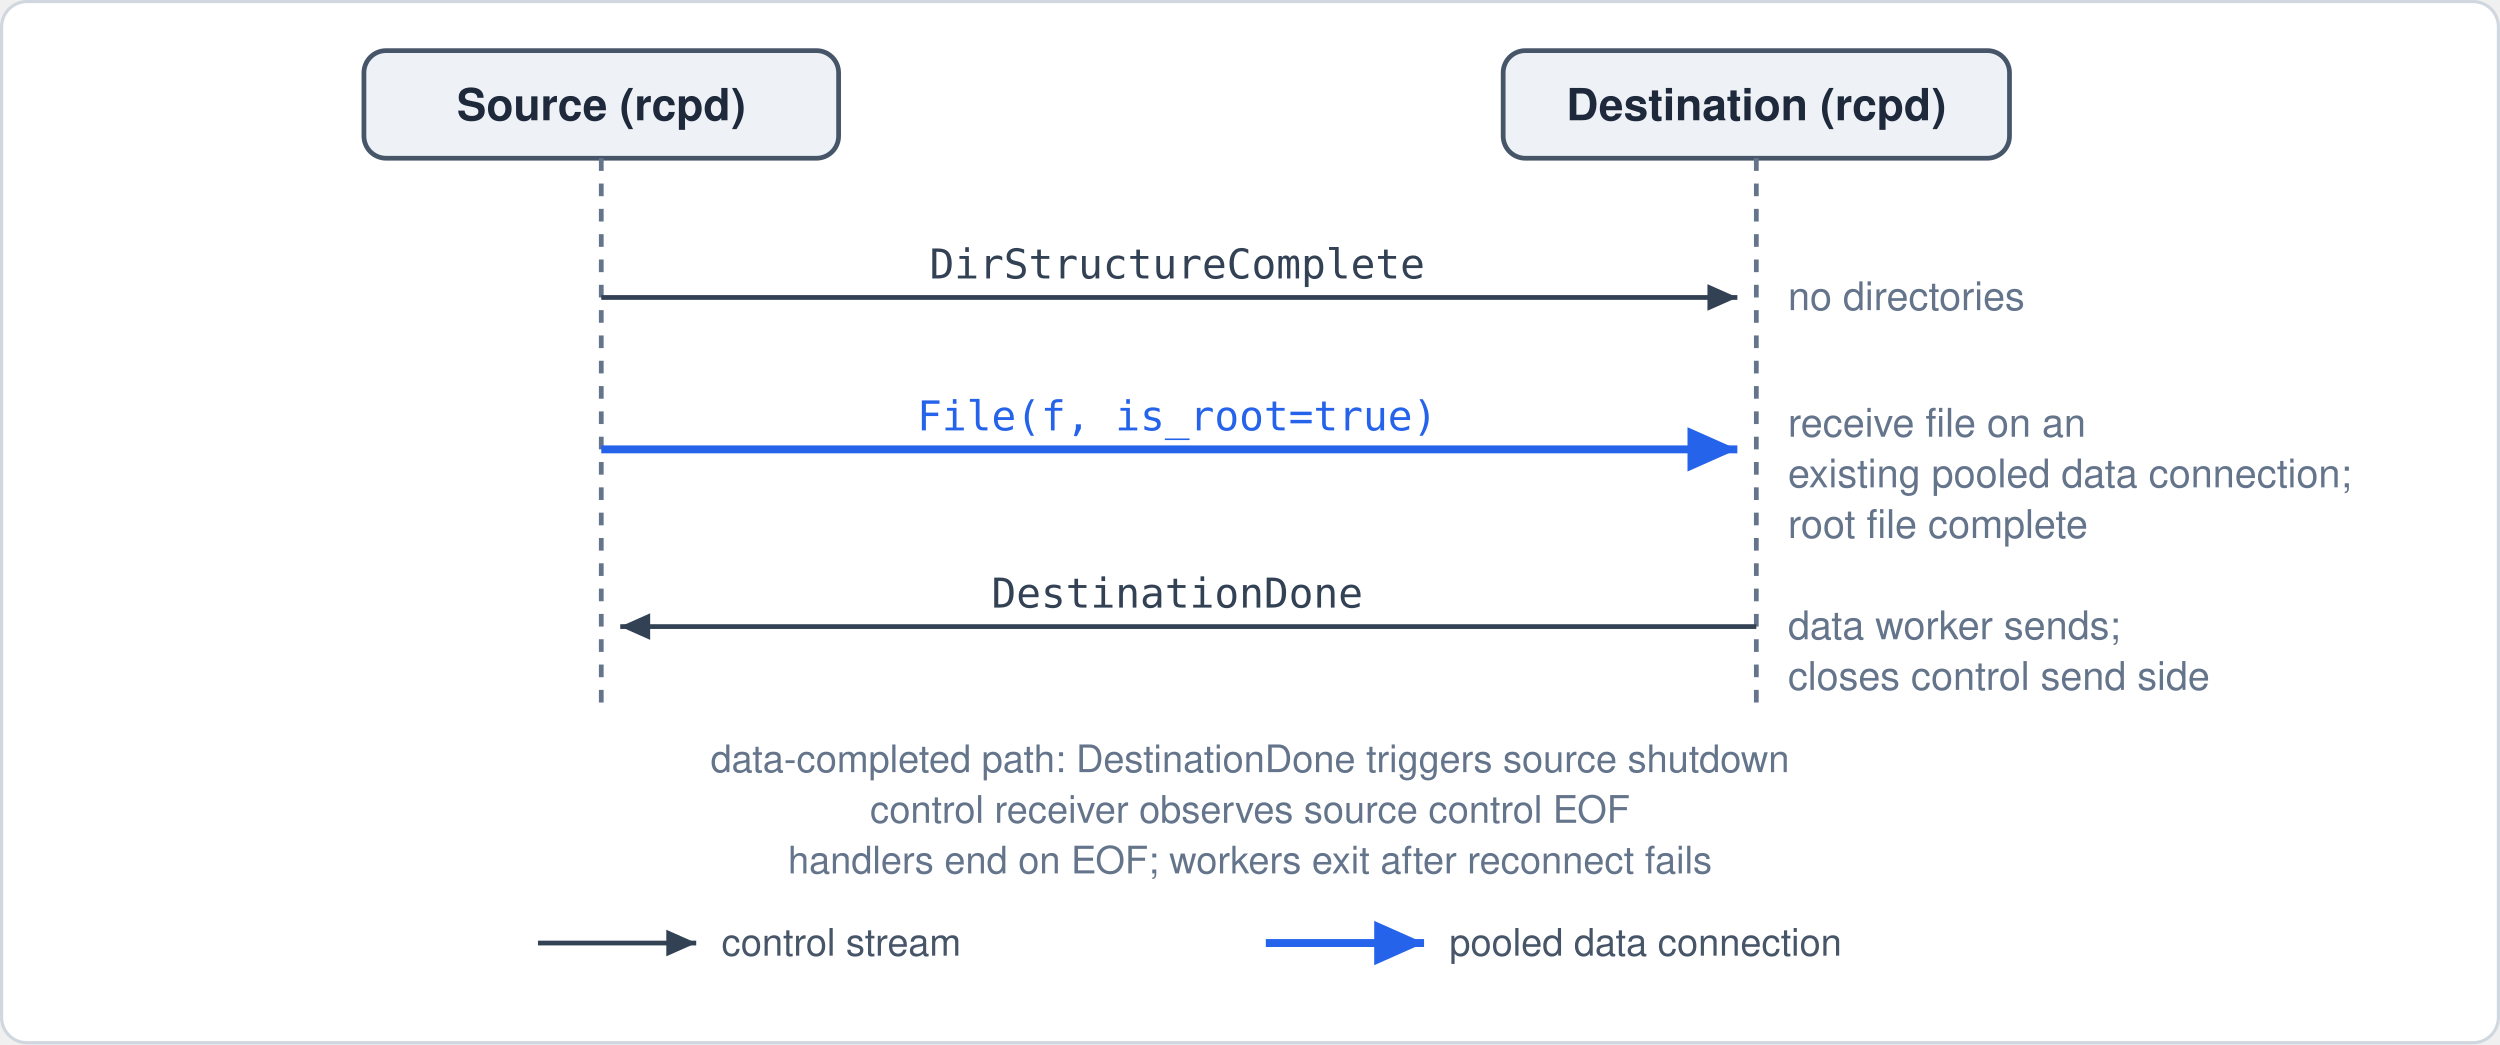
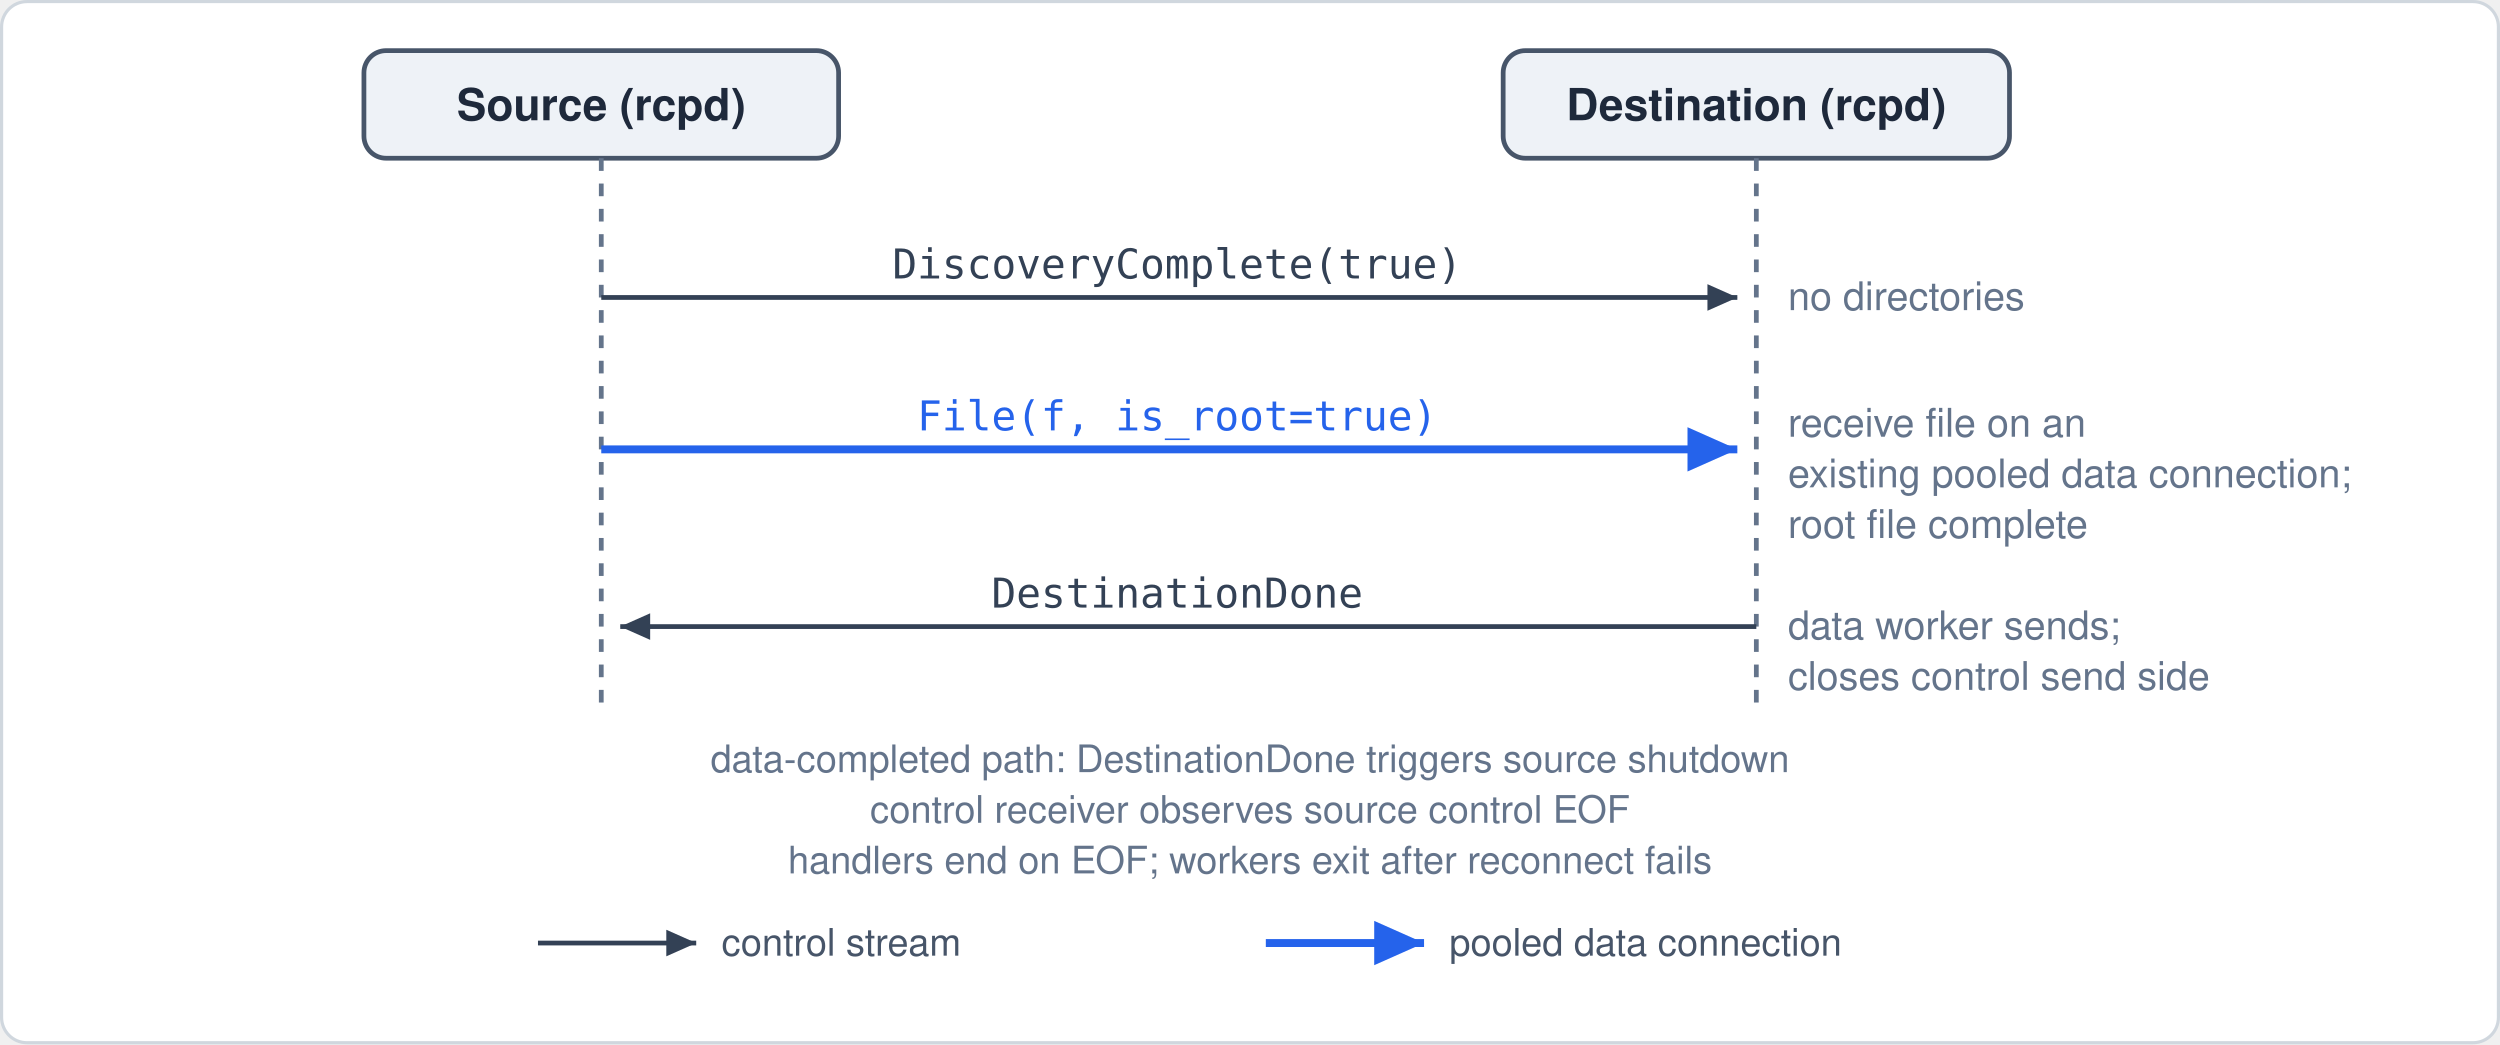
<svg xmlns="http://www.w3.org/2000/svg" viewBox="0 0 790 330" font-family="-apple-system, 'Segoe UI', Helvetica, Arial, sans-serif" role="img" aria-labelledby="single-file-title single-file-desc">
  <defs>
    <marker id="ar-ctl" viewBox="0 0 10 10" refX="9" refY="5" markerWidth="7" markerHeight="7" orient="auto-start-reverse">
      <path d="M 0 1 L 9 5 L 0 9 z" fill="#334155" />
    </marker>
    <marker id="ar-data" viewBox="0 0 10 10" refX="9" refY="5" markerWidth="7" markerHeight="7" orient="auto-start-reverse">
      <path d="M 0 1 L 9 5 L 0 9 z" fill="#2563eb" />
    </marker>
  </defs>
  <rect x="0.5" y="0.5" width="789" height="329" rx="8" fill="#ffffff" stroke="#d0d7de" />
  <rect x="115" y="16" width="150" height="34" rx="7" fill="#eef2f7" stroke="#475569" stroke-width="1.5" />
  <text x="190" y="38" text-anchor="middle" font-size="14" font-weight="600" fill="#1e293b">Source (rcpd)</text>
  <rect x="475" y="16" width="160" height="34" rx="7" fill="#eef2f7" stroke="#475569" stroke-width="1.5" />
  <text x="555" y="38" text-anchor="middle" font-size="14" font-weight="600" fill="#1e293b">Destination (rcpd)</text>
  <line x1="190" y1="50" x2="190" y2="224" stroke="#64748b" stroke-width="1.5" stroke-dasharray="4 4" />
  <line x1="555" y1="50" x2="555" y2="224" stroke="#64748b" stroke-width="1.5" stroke-dasharray="4 4" />
  <line x1="190" y1="94" x2="549" y2="94" stroke="#334155" stroke-width="1.5" marker-end="url(#ar-ctl)" />
-   <text x="372" y="88" text-anchor="middle" font-size="13" font-family="ui-monospace, SFMono-Regular, Menlo, Consolas, monospace" fill="#334155">DirStructureComplete</text>
+   <text x="372" y="88" text-anchor="middle" font-size="13" font-family="ui-monospace, SFMono-Regular, Menlo, Consolas, monospace" fill="#334155">DiscoveryComplete(true)</text>
  <text x="565" y="98" text-anchor="start" font-size="12.5" fill="#64748b">no directories</text>
  <line x1="190" y1="142" x2="549" y2="142" stroke="#2563eb" stroke-width="2.5" marker-end="url(#ar-data)" />
  <text x="372" y="136" text-anchor="middle" font-size="13" font-family="ui-monospace, SFMono-Regular, Menlo, Consolas, monospace" fill="#2563eb">File(f, is_root=true)</text>
  <g font-size="12.5" fill="#64748b">
    <text x="565" y="138" text-anchor="start">receive file on an</text>
    <text x="565" y="154" text-anchor="start">existing pooled data connection;</text>
    <text x="565" y="170" text-anchor="start">root file complete</text>
  </g>
  <line x1="555" y1="198" x2="196" y2="198" stroke="#334155" stroke-width="1.5" marker-end="url(#ar-ctl)" />
  <text x="372" y="192" text-anchor="middle" font-size="13" font-family="ui-monospace, SFMono-Regular, Menlo, Consolas, monospace" fill="#334155">DestinationDone</text>
  <g font-size="12.5" fill="#64748b">
    <text x="565" y="202" text-anchor="start">data worker sends;</text>
    <text x="565" y="218" text-anchor="start">closes control send side</text>
  </g>
  <g text-anchor="middle" font-size="12" fill="#64748b">
    <text x="395" y="244">data-completed path: DestinationDone triggers source shutdown</text>
    <text x="395" y="260">control receiver observes source control EOF</text>
    <text x="395" y="276">handlers end on EOF; workers exit after reconnect fails</text>
  </g>
  <g font-size="12">
    <line x1="170" y1="298" x2="220" y2="298" stroke="#334155" stroke-width="1.5" marker-end="url(#ar-ctl)" />
    <text x="228" y="302" fill="#475569">control stream</text>
    <line x1="400" y1="298" x2="450" y2="298" stroke="#2563eb" stroke-width="2.5" marker-end="url(#ar-data)" />
    <text x="458" y="302" fill="#475569">pooled data connection</text>
  </g>
</svg>
